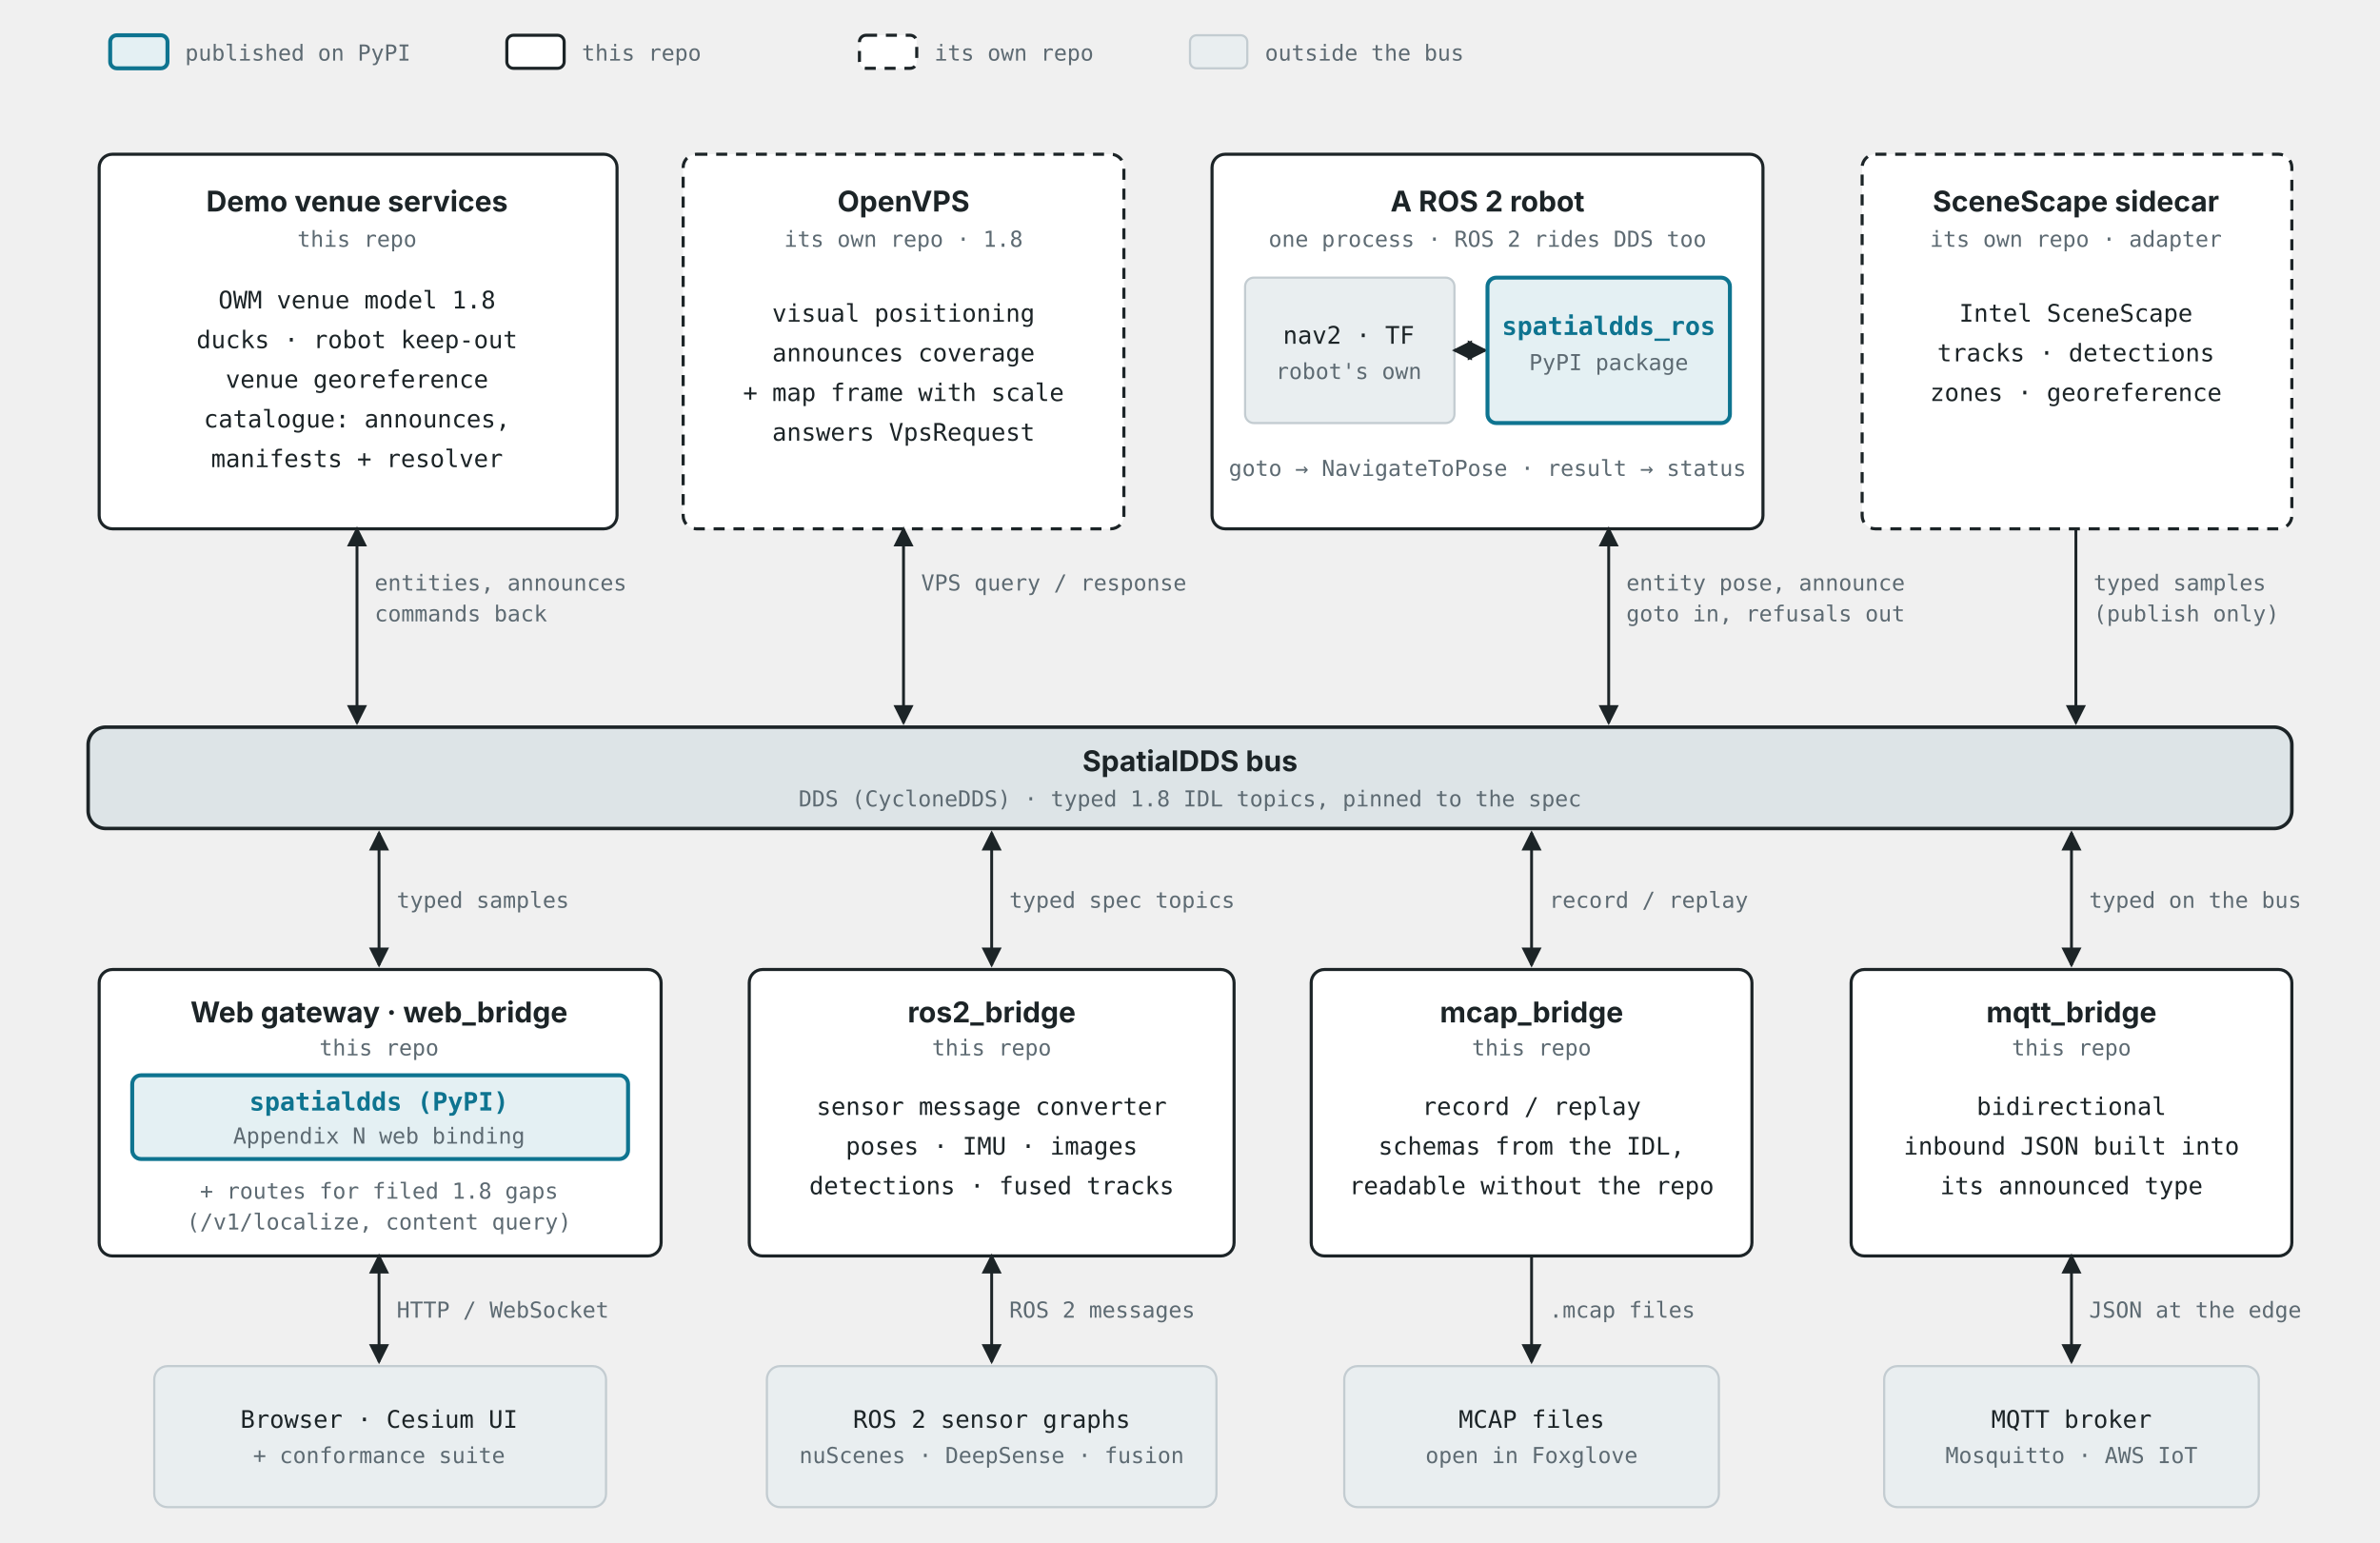
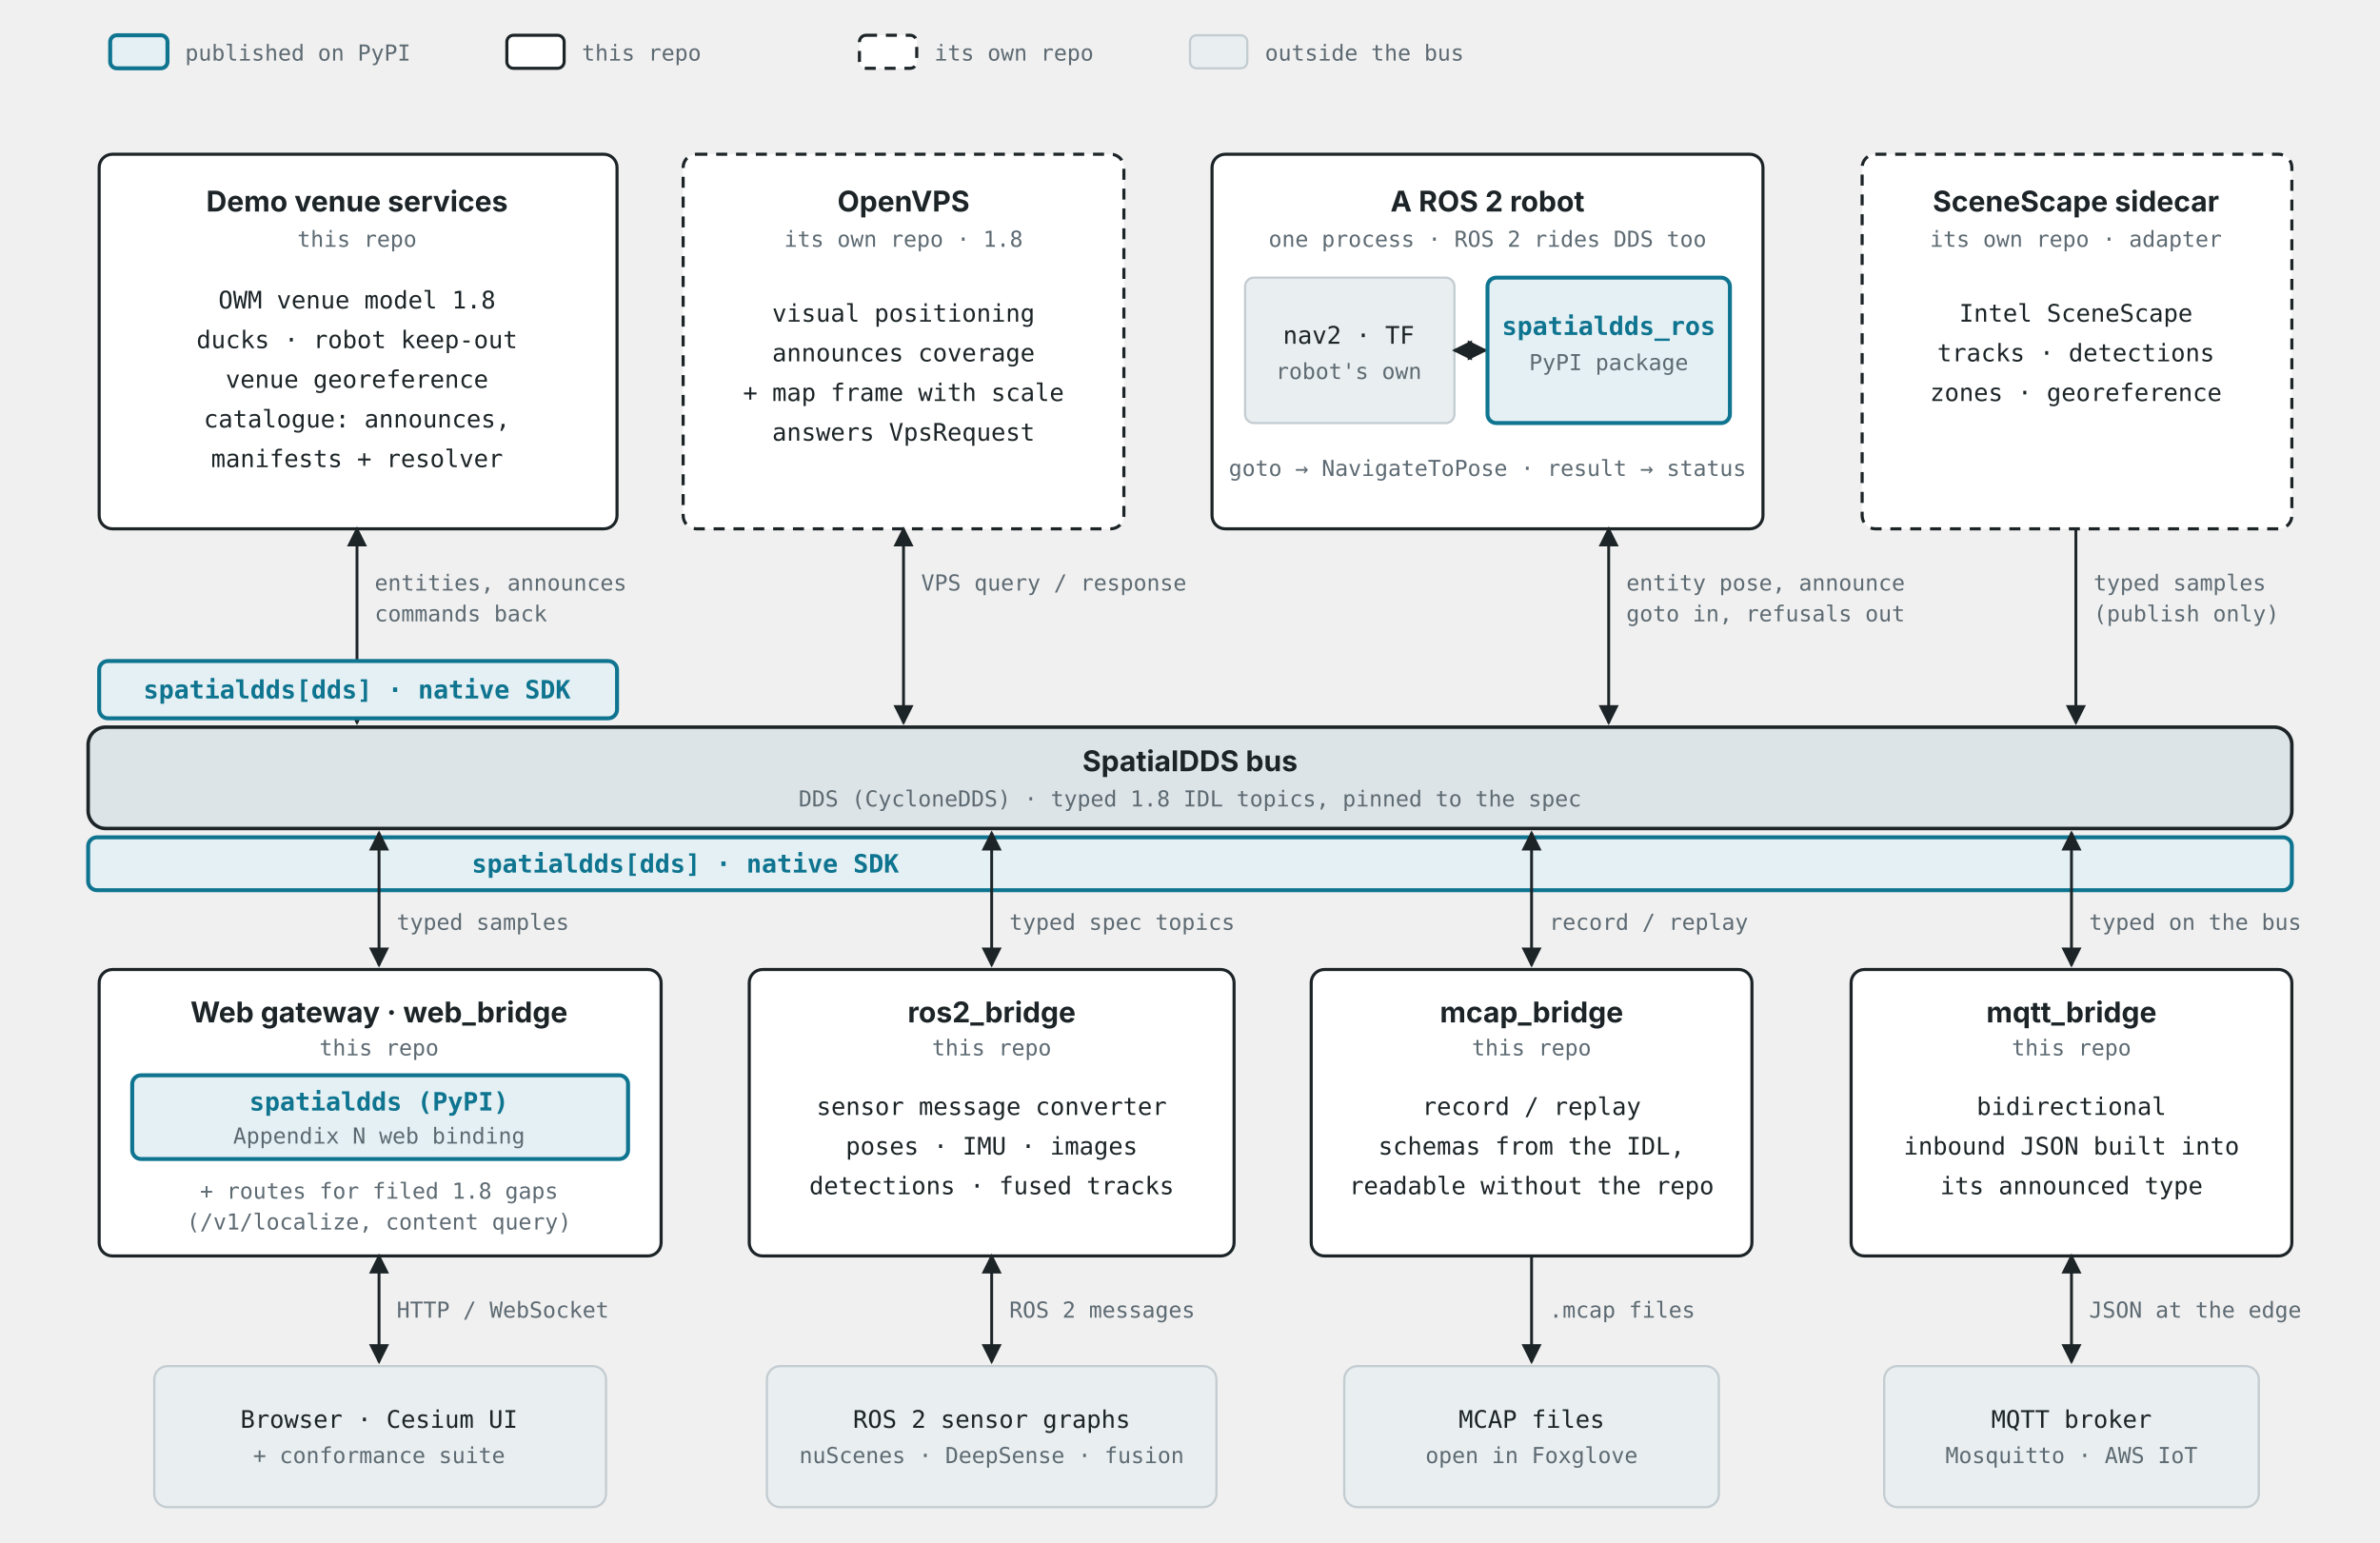
<svg xmlns="http://www.w3.org/2000/svg" viewBox="0 0 1080 700" font-family="system-ui, -apple-system, sans-serif">
  <style>
    .node{fill:#ffffff;stroke:#1c2427;stroke-width:1.4}
    .own{fill:#ffffff;stroke:#1c2427;stroke-width:1.4;stroke-dasharray:5 4}
    .pypi{fill:#e4f0f3;stroke:#0e7490;stroke-width:1.8}
    .extbox{fill:#e9eef0;stroke:#c3ccd1;stroke-width:1}
    .bus{fill:#dde4e7;stroke:#1c2427;stroke-width:1.6}
    .t{font-size:13px;font-weight:700;fill:#1c2427}
    .s{font-family:ui-monospace,Menlo,Consolas,monospace;font-size:10px;fill:#5d6a72}
    .b{font-family:ui-monospace,Menlo,Consolas,monospace;font-size:11px;fill:#1c2427}
    .lab{font-family:ui-monospace,Menlo,Consolas,monospace;font-size:10px;fill:#5d6a72}
    .ta{fill:#0e7490;font-family:ui-monospace,Menlo,Consolas,monospace;font-size:11.5px;font-weight:600}
    .flow{stroke:#1c2427;stroke-width:1.3;fill:none}
  </style>
  <defs>
    <marker id="ae" viewBox="0 0 8 8" refX="7" refY="4" markerWidth="7" markerHeight="7" orient="auto">
      <path d="M0 0L8 4L0 8z" fill="#1c2427" />
    </marker>
    <marker id="as" viewBox="0 0 8 8" refX="7" refY="4" markerWidth="7" markerHeight="7" orient="auto-start-reverse">
      <path d="M0 0L8 4L0 8z" fill="#1c2427" />
    </marker>
  </defs>
  <rect class="pypi" x="50" y="16" width="26" height="15" rx="3" />
  <text class="lab" x="84" y="27.5">published on PyPI</text>
  <rect class="node" x="230" y="16" width="26" height="15" rx="3" />
  <text class="lab" x="264" y="27.5">this repo</text>
  <rect class="own" x="390" y="16" width="26" height="15" rx="3" />
  <text class="lab" x="424" y="27.5">its own repo</text>
  <rect class="extbox" x="540" y="16" width="26" height="15" rx="3" />
  <text class="lab" x="574" y="27.5">outside the bus</text>
  <rect class="node" x="45" y="70" width="235" height="170" rx="6" />
  <text class="t" x="162" y="96" text-anchor="middle">Demo venue services</text>
  <text class="s" x="162" y="112" text-anchor="middle">this repo</text>
  <text class="b" x="162" y="140" text-anchor="middle">OWM venue model 1.8</text>
  <text class="b" x="162" y="158" text-anchor="middle">ducks · robot keep-out</text>
  <text class="b" x="162" y="176" text-anchor="middle">venue georeference</text>
  <text class="b" x="162" y="194" text-anchor="middle">catalogue: announces,</text>
  <text class="b" x="162" y="212" text-anchor="middle">manifests + resolver</text>
  <line class="flow" x1="162" y1="240" x2="162" y2="328" marker-start="url(#as)" marker-end="url(#ae)" />
  <text class="lab" x="170" y="268">entities, announces</text>
  <text class="lab" x="170" y="282">commands back</text>
  <rect class="own" x="310" y="70" width="200" height="170" rx="6" />
  <text class="t" x="410" y="96" text-anchor="middle">OpenVPS</text>
  <text class="s" x="410" y="112" text-anchor="middle">its own repo · 1.8</text>
  <text class="b" x="410" y="146" text-anchor="middle">visual positioning</text>
  <text class="b" x="410" y="164" text-anchor="middle">announces coverage</text>
  <text class="b" x="410" y="182" text-anchor="middle">+ map frame with scale</text>
  <text class="b" x="410" y="200" text-anchor="middle">answers VpsRequest</text>
  <line class="flow" x1="410" y1="240" x2="410" y2="328" marker-start="url(#as)" marker-end="url(#ae)" />
  <text class="lab" x="418" y="268">VPS query / response</text>
  <rect class="node" x="550" y="70" width="250" height="170" rx="6" />
  <text class="t" x="675" y="96" text-anchor="middle">A ROS 2 robot</text>
  <text class="s" x="675" y="112" text-anchor="middle">one process · ROS 2 rides DDS too</text>
  <rect class="extbox" x="565" y="126" width="95" height="66" rx="4" />
  <text class="b" x="612" y="156" text-anchor="middle">nav2 · TF</text>
  <text class="s" x="612" y="172" text-anchor="middle">robot's own</text>
  <line class="flow" x1="660" y1="159" x2="674" y2="159" marker-start="url(#as)" marker-end="url(#ae)" />
  <rect class="pypi" x="675" y="126" width="110" height="66" rx="4" />
  <text class="ta" x="730" y="152" text-anchor="middle">spatialdds_ros</text>
  <text class="s" x="730" y="168" text-anchor="middle">PyPI package</text>
  <text class="s" x="675" y="216" text-anchor="middle">goto → NavigateToPose · result → status</text>
  <line class="flow" x1="730" y1="240" x2="730" y2="328" marker-start="url(#as)" marker-end="url(#ae)" />
  <text class="lab" x="738" y="268">entity pose, announce</text>
  <text class="lab" x="738" y="282">goto in, refusals out</text>
  <rect class="own" x="845" y="70" width="195" height="170" rx="6" />
  <text class="t" x="942" y="96" text-anchor="middle">SceneScape sidecar</text>
  <text class="s" x="942" y="112" text-anchor="middle">its own repo · adapter</text>
  <text class="b" x="942" y="146" text-anchor="middle">Intel SceneScape</text>
  <text class="b" x="942" y="164" text-anchor="middle">tracks · detections</text>
  <text class="b" x="942" y="182" text-anchor="middle">zones · georeference</text>
  <line class="flow" x1="942" y1="240" x2="942" y2="328" marker-end="url(#ae)" />
  <text class="lab" x="950" y="268">typed samples</text>
  <text class="lab" x="950" y="282">(publish only)</text>
+   <rect class="pypi" x="45" y="300" width="235" height="26" rx="4" />
+   <text class="ta" x="162" y="317" text-anchor="middle">spatialdds[dds] · native SDK</text>
  <rect class="bus" x="40" y="330" width="1000" height="46" rx="8" />
  <text class="t" x="540" y="350" text-anchor="middle">SpatialDDS bus</text>
  <text class="s" x="540" y="366" text-anchor="middle">DDS (CycloneDDS) · typed 1.8 IDL topics, pinned to the spec</text>
+   <rect class="pypi" x="40" y="380" width="1000" height="24" rx="4" />
+   <text class="ta" x="311" y="396" text-anchor="middle">spatialdds[dds] · native SDK</text>
  <line class="flow" x1="172" y1="378" x2="172" y2="438" marker-start="url(#as)" marker-end="url(#ae)" />
-   <text class="lab" x="180" y="412">typed samples</text>
+   <text class="lab" x="180" y="422">typed samples</text>
  <rect class="node" x="45" y="440" width="255" height="130" rx="6" />
  <text class="t" x="172" y="464" text-anchor="middle">Web gateway · web_bridge</text>
  <text class="s" x="172" y="479" text-anchor="middle">this repo</text>
  <rect class="pypi" x="60" y="488" width="225" height="38" rx="4" />
  <text class="ta" x="172" y="504" text-anchor="middle">spatialdds (PyPI)</text>
  <text class="s" x="172" y="519" text-anchor="middle">Appendix N web binding</text>
  <text class="s" x="172" y="544" text-anchor="middle">+ routes for filed 1.8 gaps</text>
  <text class="s" x="172" y="558" text-anchor="middle">(/v1/localize, content query)</text>
  <line class="flow" x1="172" y1="570" x2="172" y2="618" marker-start="url(#as)" marker-end="url(#ae)" />
  <text class="lab" x="180" y="598">HTTP / WebSocket</text>
  <rect class="extbox" x="70" y="620" width="205" height="64" rx="6" />
  <text class="b" x="172" y="648" text-anchor="middle">Browser · Cesium UI</text>
  <text class="s" x="172" y="664" text-anchor="middle">+ conformance suite</text>
  <line class="flow" x1="450" y1="378" x2="450" y2="438" marker-start="url(#as)" marker-end="url(#ae)" />
-   <text class="lab" x="458" y="412">typed spec topics</text>
+   <text class="lab" x="458" y="422">typed spec topics</text>
  <rect class="node" x="340" y="440" width="220" height="130" rx="6" />
  <text class="t" x="450" y="464" text-anchor="middle">ros2_bridge</text>
  <text class="s" x="450" y="479" text-anchor="middle">this repo</text>
  <text class="b" x="450" y="506" text-anchor="middle">sensor message converter</text>
  <text class="b" x="450" y="524" text-anchor="middle">poses · IMU · images</text>
  <text class="b" x="450" y="542" text-anchor="middle">detections · fused tracks</text>
  <line class="flow" x1="450" y1="570" x2="450" y2="618" marker-start="url(#as)" marker-end="url(#ae)" />
  <text class="lab" x="458" y="598">ROS 2 messages</text>
  <rect class="extbox" x="348" y="620" width="204" height="64" rx="6" />
  <text class="b" x="450" y="648" text-anchor="middle">ROS 2 sensor graphs</text>
  <text class="s" x="450" y="664" text-anchor="middle">nuScenes · DeepSense · fusion</text>
  <line class="flow" x1="695" y1="378" x2="695" y2="438" marker-start="url(#as)" marker-end="url(#ae)" />
-   <text class="lab" x="703" y="412">record / replay</text>
+   <text class="lab" x="703" y="422">record / replay</text>
  <rect class="node" x="595" y="440" width="200" height="130" rx="6" />
  <text class="t" x="695" y="464" text-anchor="middle">mcap_bridge</text>
  <text class="s" x="695" y="479" text-anchor="middle">this repo</text>
  <text class="b" x="695" y="506" text-anchor="middle">record / replay</text>
  <text class="b" x="695" y="524" text-anchor="middle">schemas from the IDL,</text>
  <text class="b" x="695" y="542" text-anchor="middle">readable without the repo</text>
  <line class="flow" x1="695" y1="570" x2="695" y2="618" marker-end="url(#ae)" />
  <text class="lab" x="703" y="598">.mcap files</text>
  <rect class="extbox" x="610" y="620" width="170" height="64" rx="6" />
  <text class="b" x="695" y="648" text-anchor="middle">MCAP files</text>
  <text class="s" x="695" y="664" text-anchor="middle">open in Foxglove</text>
  <line class="flow" x1="940" y1="378" x2="940" y2="438" marker-start="url(#as)" marker-end="url(#ae)" />
-   <text class="lab" x="948" y="412">typed on the bus</text>
+   <text class="lab" x="948" y="422">typed on the bus</text>
  <rect class="node" x="840" y="440" width="200" height="130" rx="6" />
  <text class="t" x="940" y="464" text-anchor="middle">mqtt_bridge</text>
  <text class="s" x="940" y="479" text-anchor="middle">this repo</text>
  <text class="b" x="940" y="506" text-anchor="middle">bidirectional</text>
  <text class="b" x="940" y="524" text-anchor="middle">inbound JSON built into</text>
  <text class="b" x="940" y="542" text-anchor="middle">its announced type</text>
  <line class="flow" x1="940" y1="570" x2="940" y2="618" marker-start="url(#as)" marker-end="url(#ae)" />
  <text class="lab" x="948" y="598">JSON at the edge</text>
  <rect class="extbox" x="855" y="620" width="170" height="64" rx="6" />
  <text class="b" x="940" y="648" text-anchor="middle">MQTT broker</text>
  <text class="s" x="940" y="664" text-anchor="middle">Mosquitto · AWS IoT</text>
</svg>
